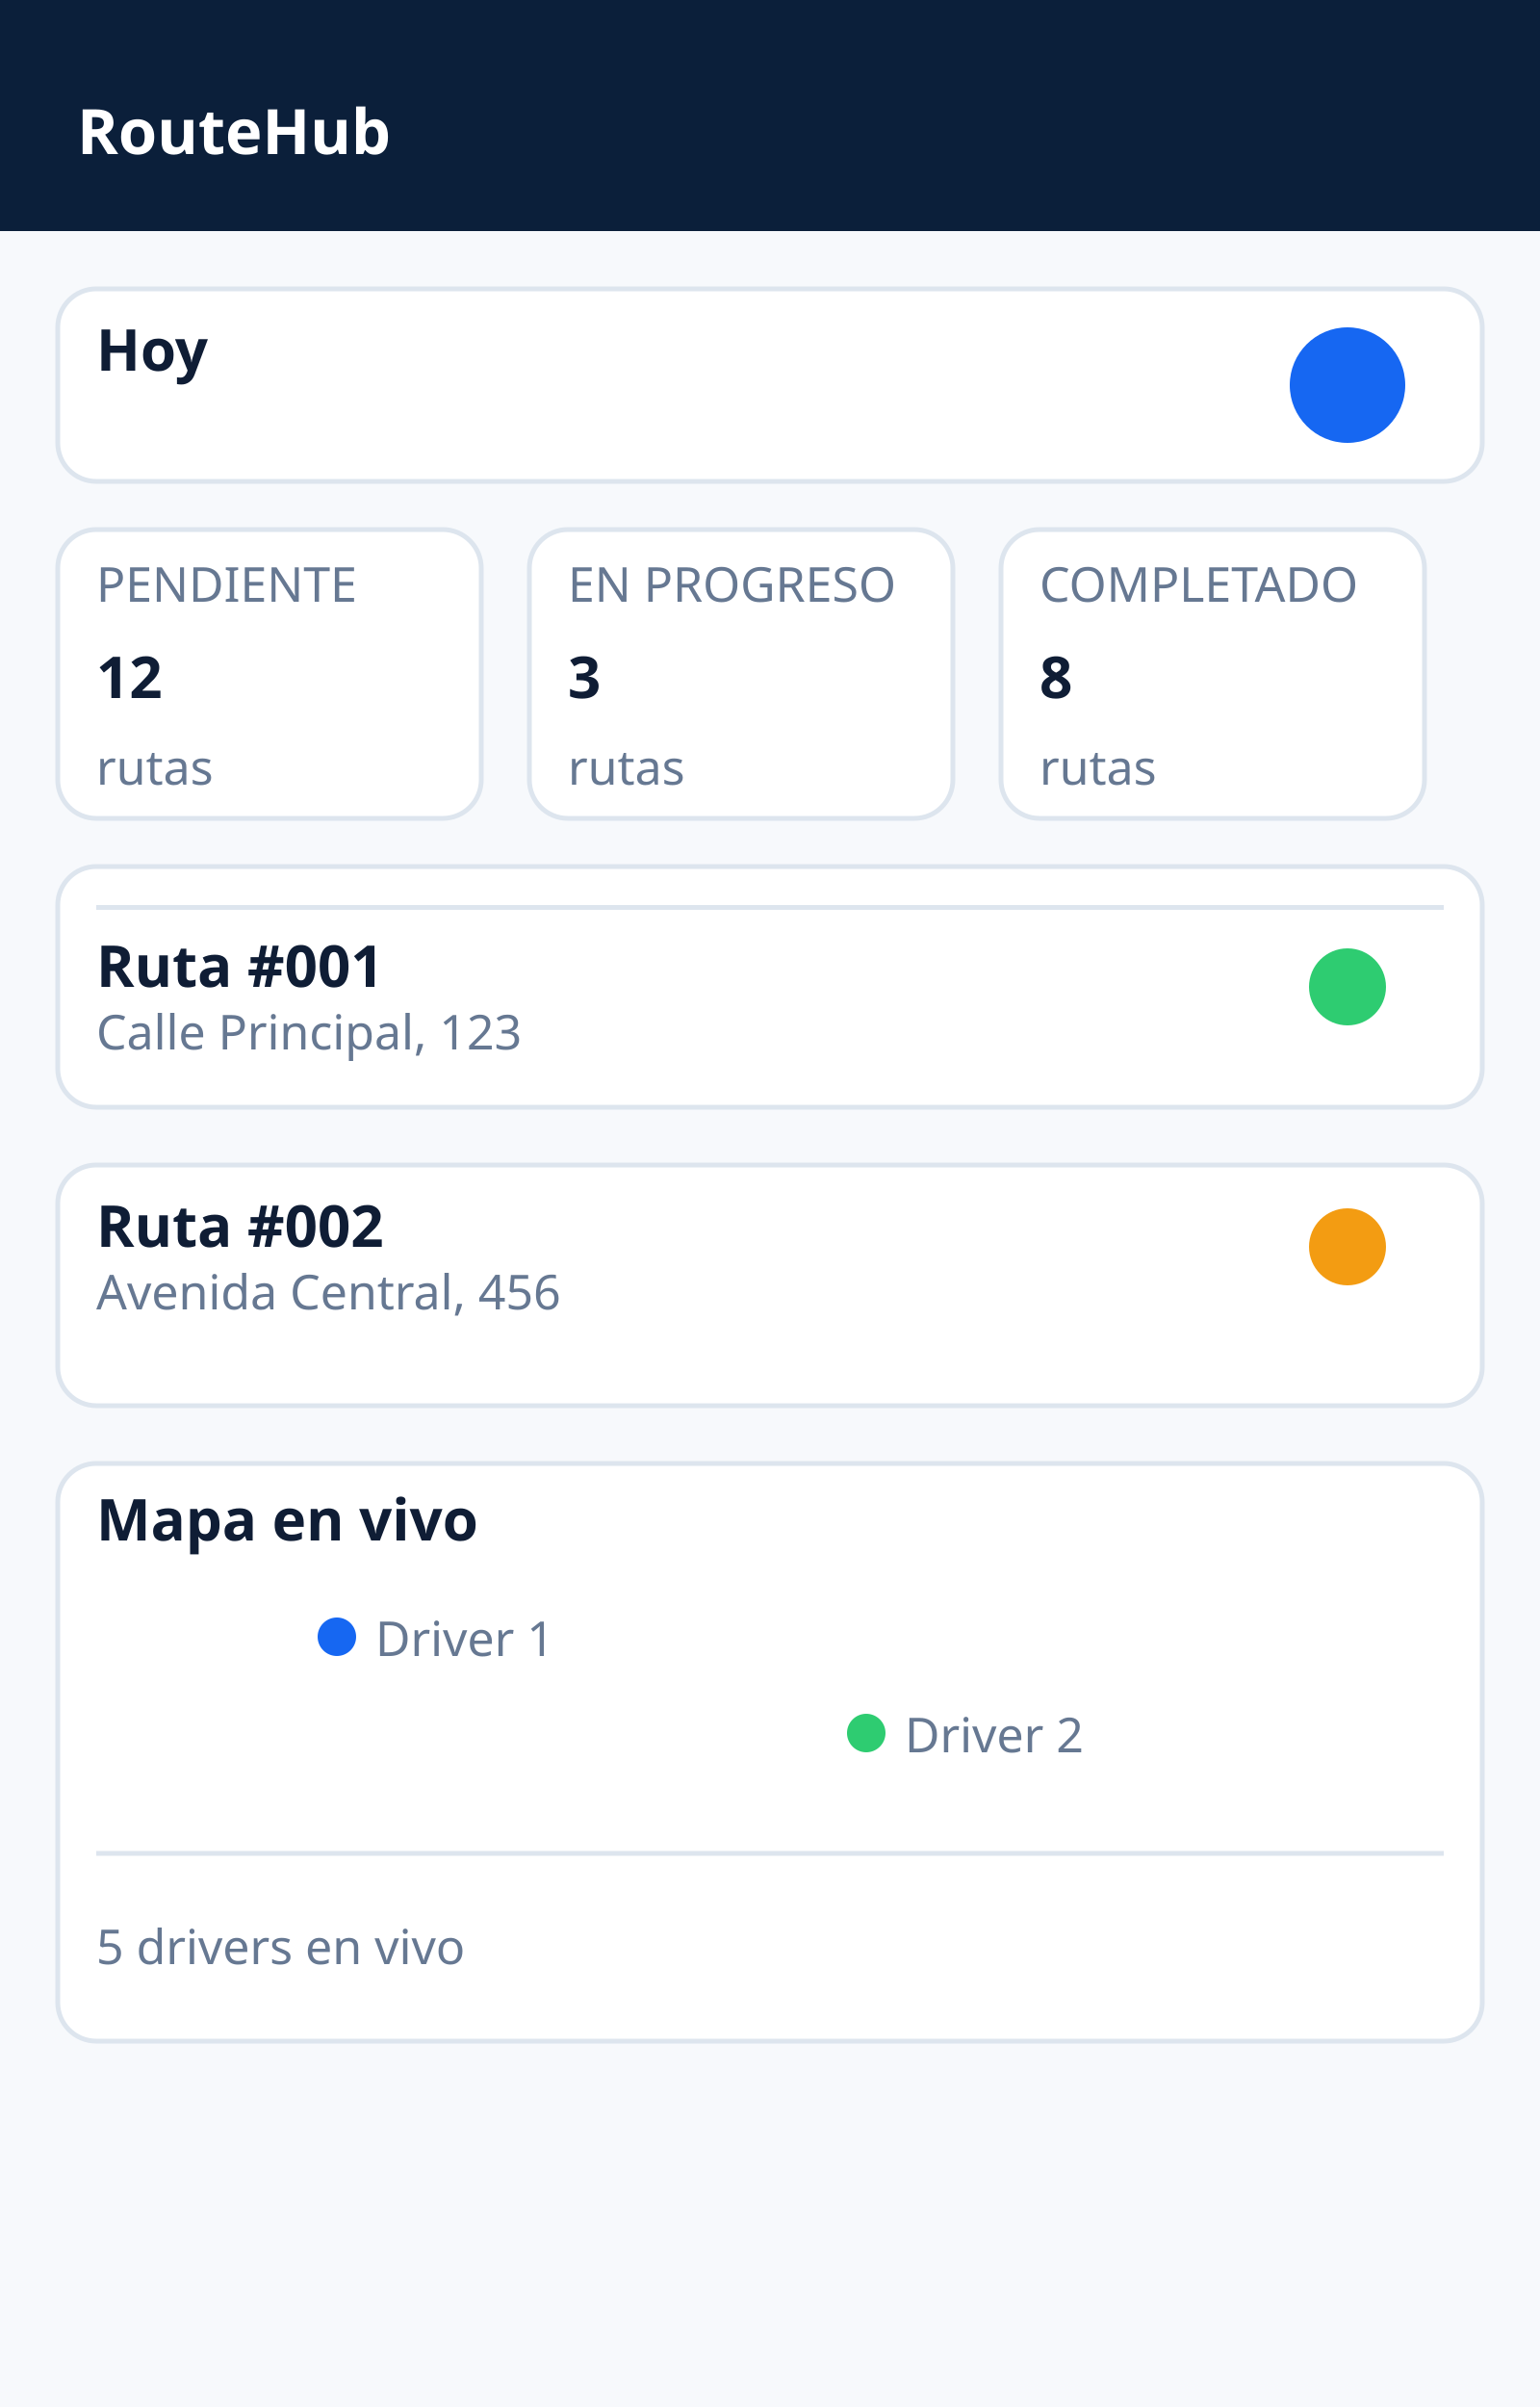
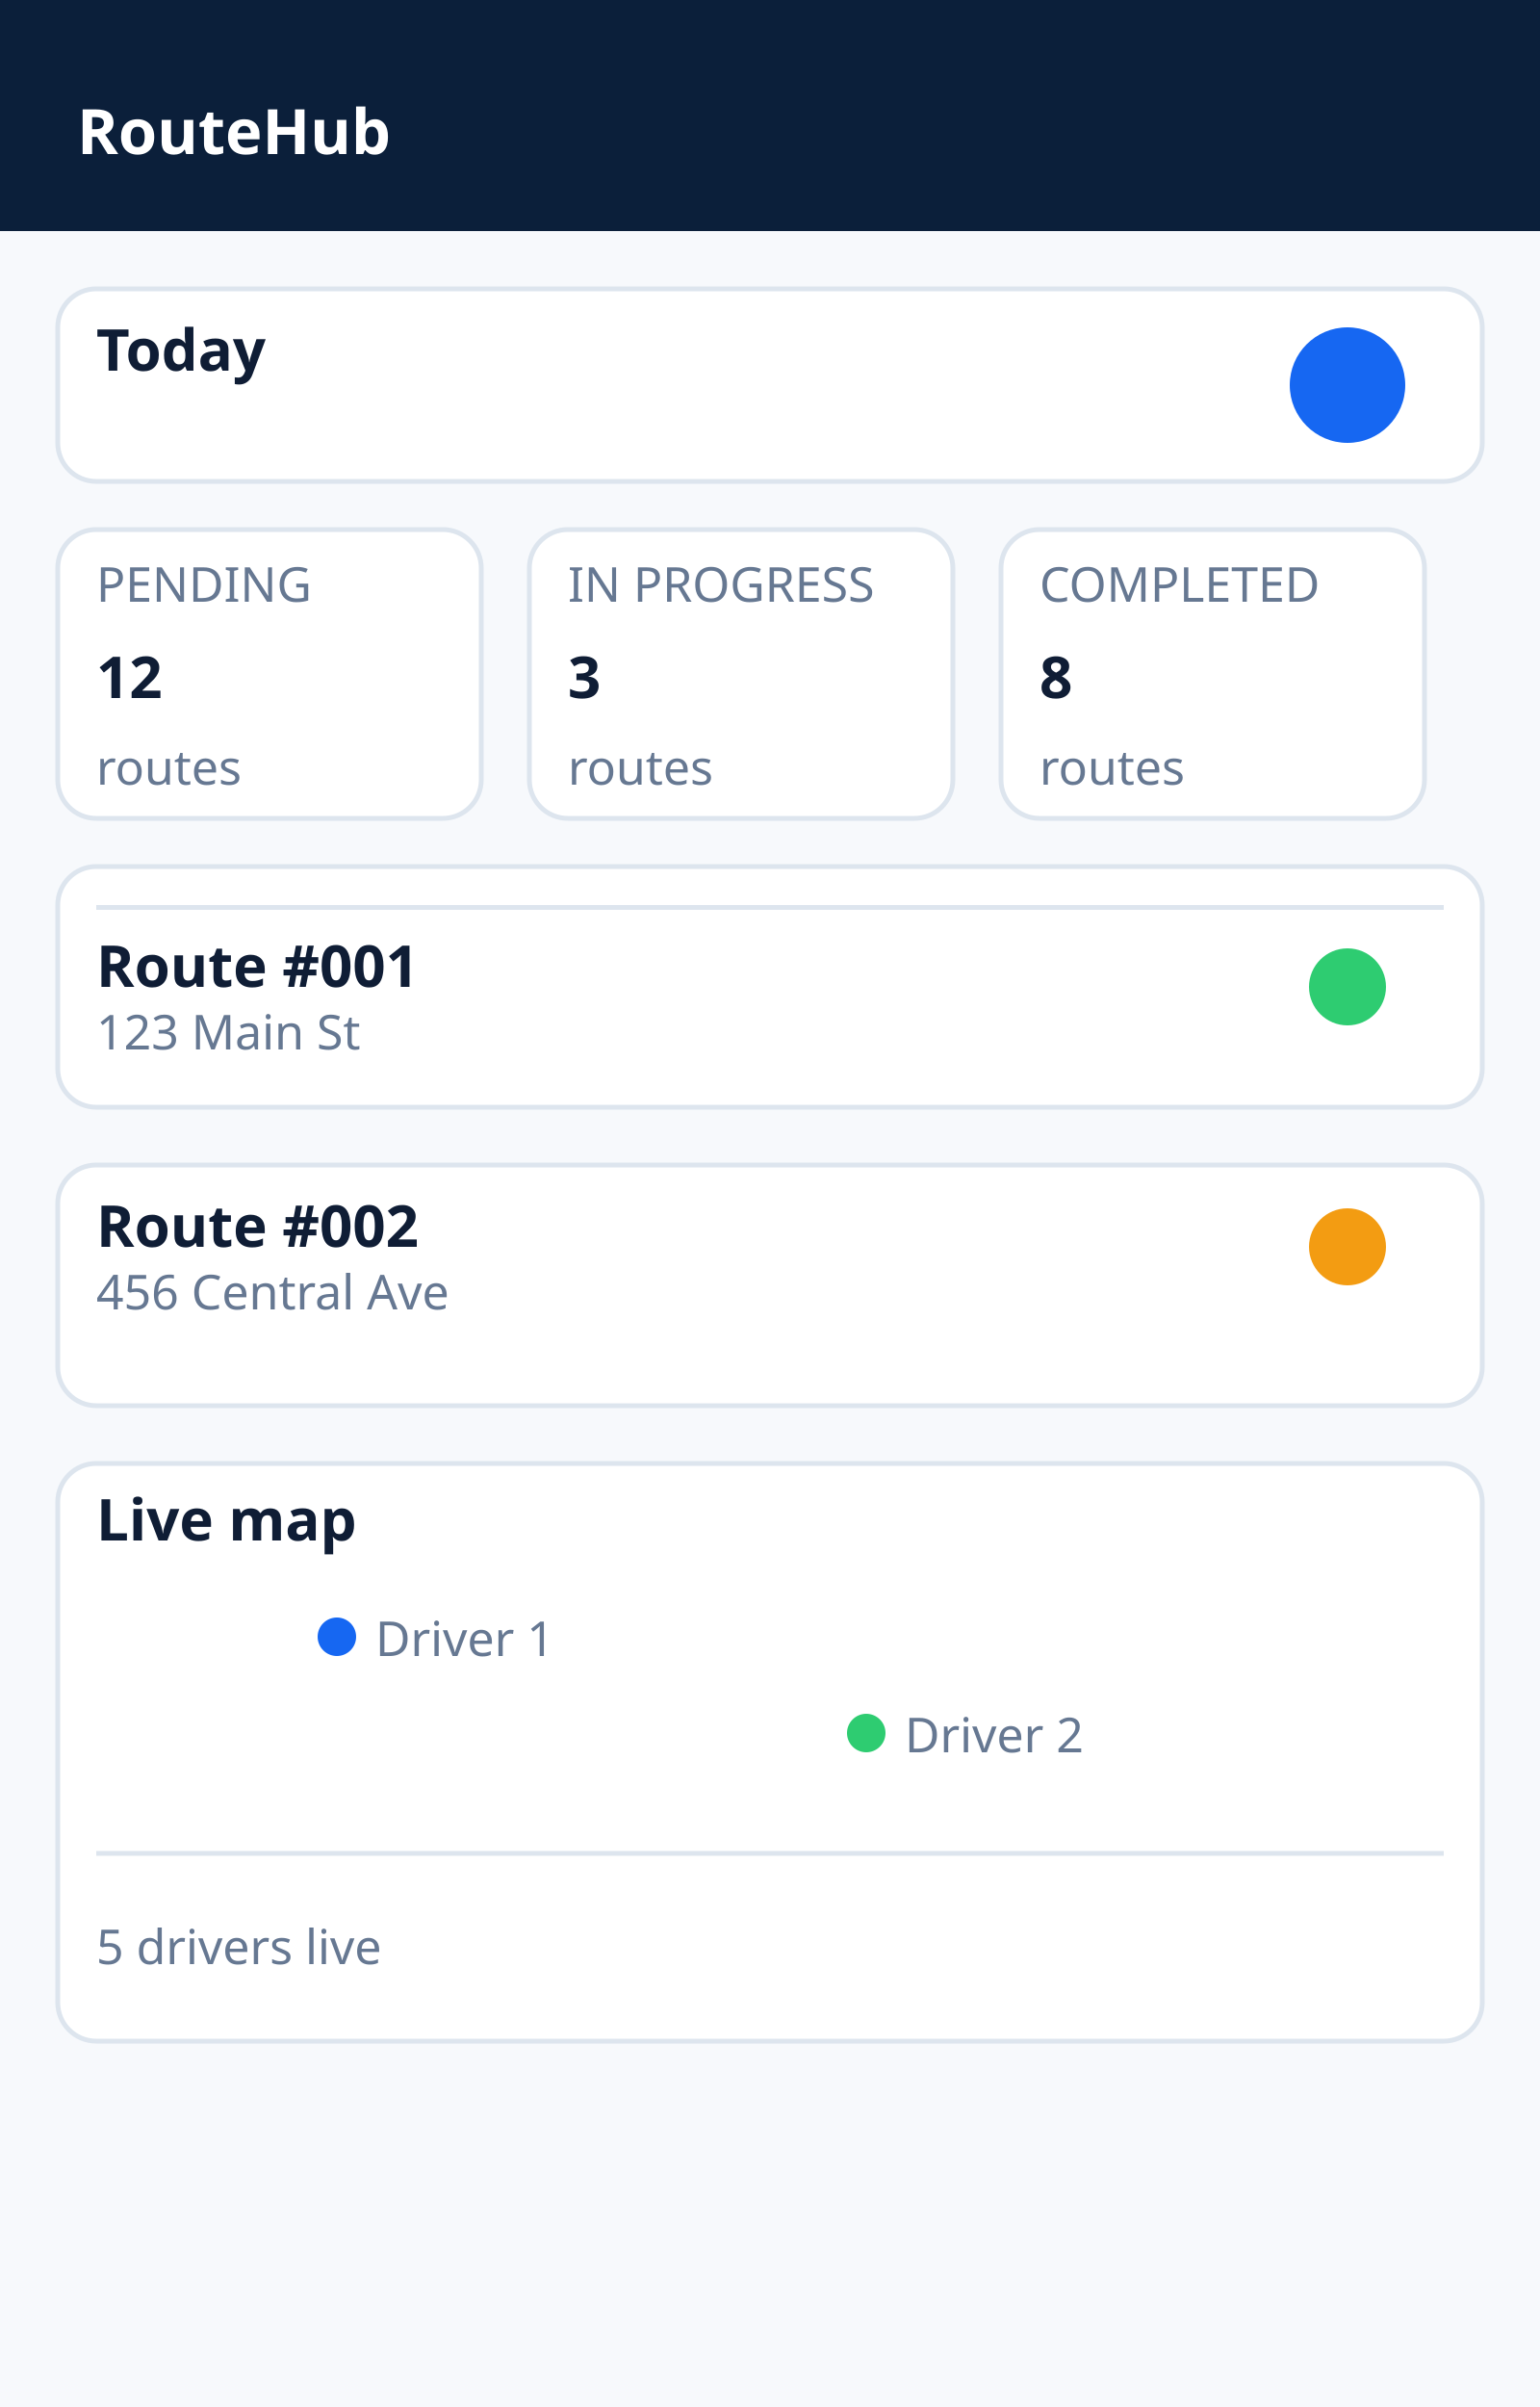
<svg xmlns="http://www.w3.org/2000/svg" viewBox="0 0 320 500">
  <defs>
    <style>
      .bg { fill: #f7f9fc; }
      .header { fill: #0b1f3a; }
      .card { fill: #fff; stroke: #dde5ee; stroke-width: 1; }
      .text-dark { fill: #0f1d35; font-family: system-ui; font-size: 12px; }
      .text-muted { fill: #667892; font-family: system-ui; font-size: 10px; }
      .text-white { fill: #fff; font-family: system-ui; font-size: 13px; font-weight: 700; }
      .blue { fill: #1667f2; }
      .badge { fill: #eaf2ff; }
    </style>
  </defs>
  <rect width="320" height="500" class="bg" />
  <rect width="320" height="48" class="header" />
  <text x="16" y="32" class="text-white" font-weight="700">RouteHub</text>
  <rect x="12" y="60" width="296" height="40" class="card" rx="8" />
-   <text x="20" y="77" class="text-dark" font-weight="700">Hoy</text>
+   <text x="20" y="77" class="text-dark" font-weight="700">Today</text>
  <circle cx="280" cy="80" r="12" class="blue" />
  <rect x="12" y="110" width="88" height="60" class="card" rx="8" />
-   <text x="20" y="125" class="text-muted" font-size="9">PENDIENTE</text>
+   <text x="20" y="125" class="text-muted" font-size="9">PENDING</text>
  <text x="20" y="145" class="text-dark" font-weight="700" font-size="20">12</text>
-   <text x="20" y="163" class="text-muted" font-size="9">rutas</text>
+   <text x="20" y="163" class="text-muted" font-size="9">routes</text>
  <rect x="110" y="110" width="88" height="60" class="card" rx="8" />
-   <text x="118" y="125" class="text-muted" font-size="9">EN PROGRESO</text>
+   <text x="118" y="125" class="text-muted" font-size="9">IN PROGRESS</text>
  <text x="118" y="145" class="text-dark" font-weight="700" font-size="20">3</text>
-   <text x="118" y="163" class="text-muted" font-size="9">rutas</text>
+   <text x="118" y="163" class="text-muted" font-size="9">routes</text>
  <rect x="208" y="110" width="88" height="60" class="card" rx="8" />
-   <text x="216" y="125" class="text-muted" font-size="9">COMPLETADO</text>
+   <text x="216" y="125" class="text-muted" font-size="9">COMPLETED</text>
  <text x="216" y="145" class="text-dark" font-weight="700" font-size="20">8</text>
-   <text x="216" y="163" class="text-muted" font-size="9">rutas</text>
+   <text x="216" y="163" class="text-muted" font-size="9">routes</text>
  <rect x="12" y="180" width="296" height="50" class="card" rx="8" />
  <rect x="20" y="188" width="280" height="1" fill="#dde5ee" />
-   <text x="20" y="205" class="text-dark" font-weight="700">Ruta #001</text>
-   <text x="20" y="218" class="text-muted" font-size="11">Calle Principal, 123</text>
+   <text x="20" y="205" class="text-dark" font-weight="700">Route #001</text>
+   <text x="20" y="218" class="text-muted" font-size="11">123 Main St</text>
  <circle cx="280" cy="205" r="8" fill="#2ecc71" />
  <rect x="12" y="242" width="296" height="50" class="card" rx="8" />
-   <text x="20" y="259" class="text-dark" font-weight="700">Ruta #002</text>
-   <text x="20" y="272" class="text-muted" font-size="11">Avenida Central, 456</text>
+   <text x="20" y="259" class="text-dark" font-weight="700">Route #002</text>
+   <text x="20" y="272" class="text-muted" font-size="11">456 Central Ave</text>
  <circle cx="280" cy="259" r="8" fill="#f39c12" />
  <rect x="12" y="304" width="296" height="120" class="card" rx="8" />
-   <text x="20" y="320" class="text-dark" font-weight="700" font-size="11">Mapa en vivo</text>
+   <text x="20" y="320" class="text-dark" font-weight="700" font-size="11">Live map</text>
  <circle cx="70" cy="340" r="4" class="blue" />
  <text x="78" y="344" class="text-muted" font-size="9">Driver 1</text>
  <circle cx="180" cy="360" r="4" fill="#2ecc71" />
  <text x="188" y="364" class="text-muted" font-size="9">Driver 2</text>
  <line x1="20" y1="385" x2="300" y2="385" stroke="#dde5ee" stroke-width="1" />
-   <text x="20" y="408" class="text-muted" font-size="10">5 drivers en vivo</text>
+   <text x="20" y="408" class="text-muted" font-size="10">5 drivers live</text>
</svg>
